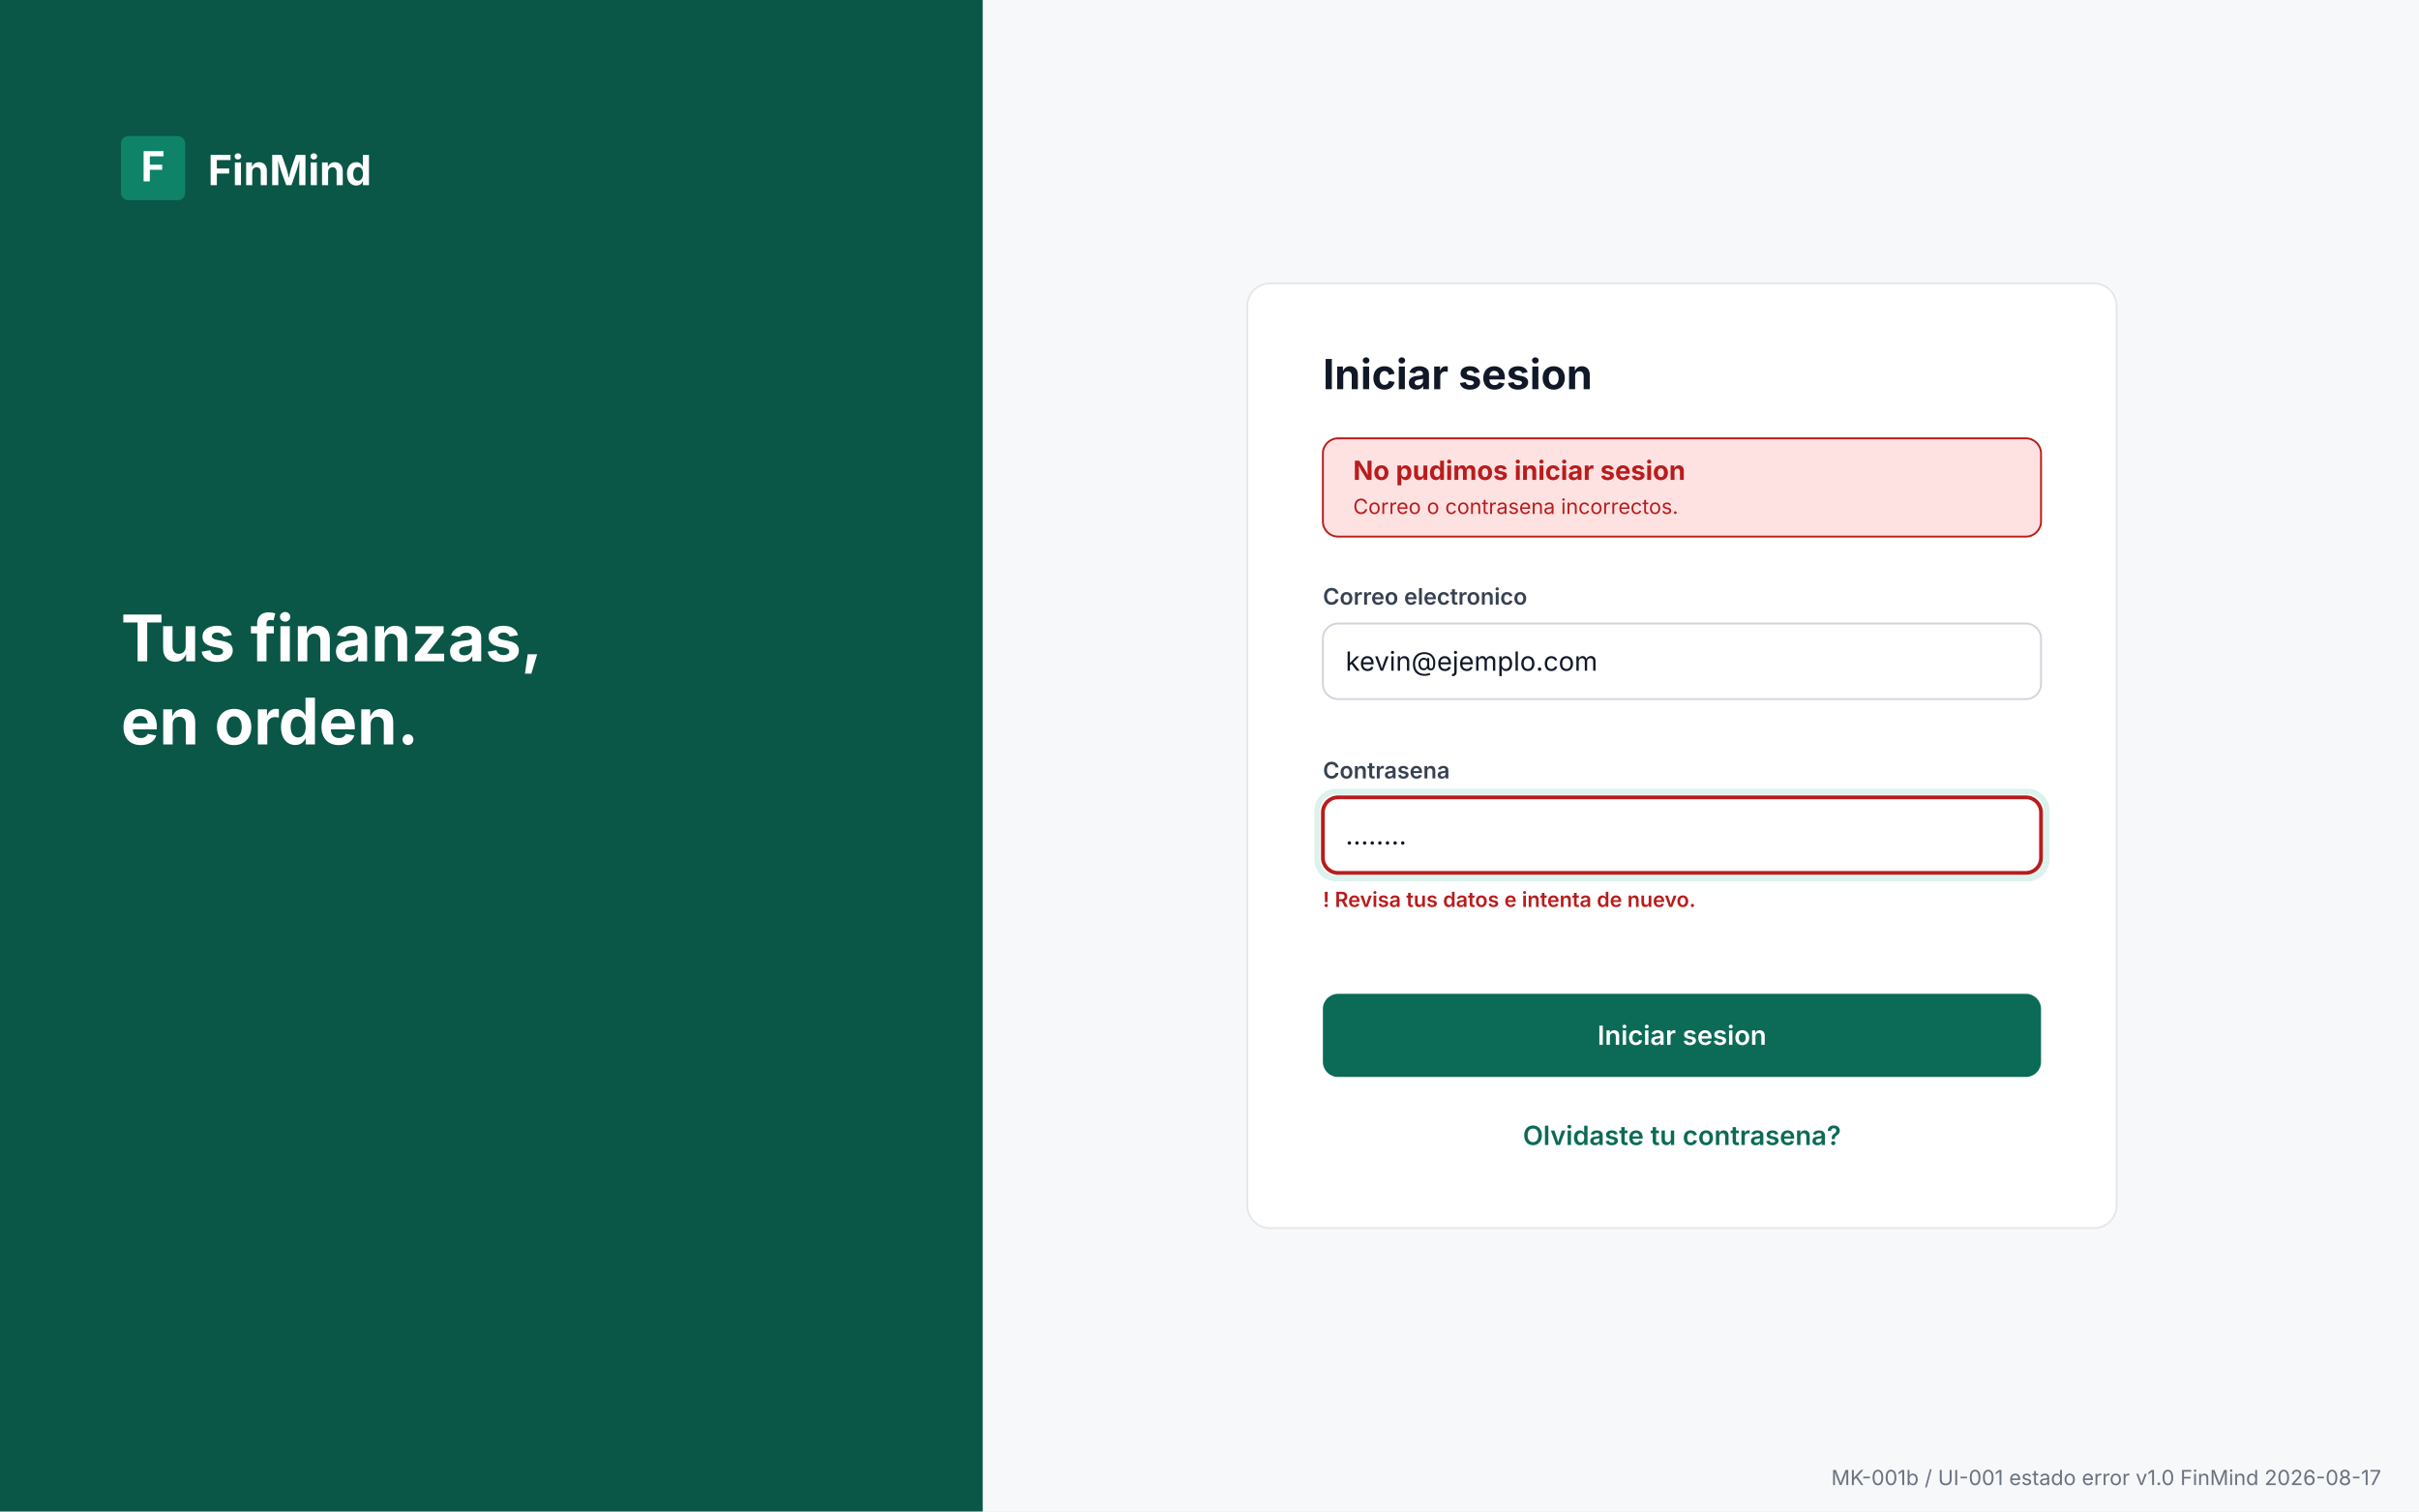
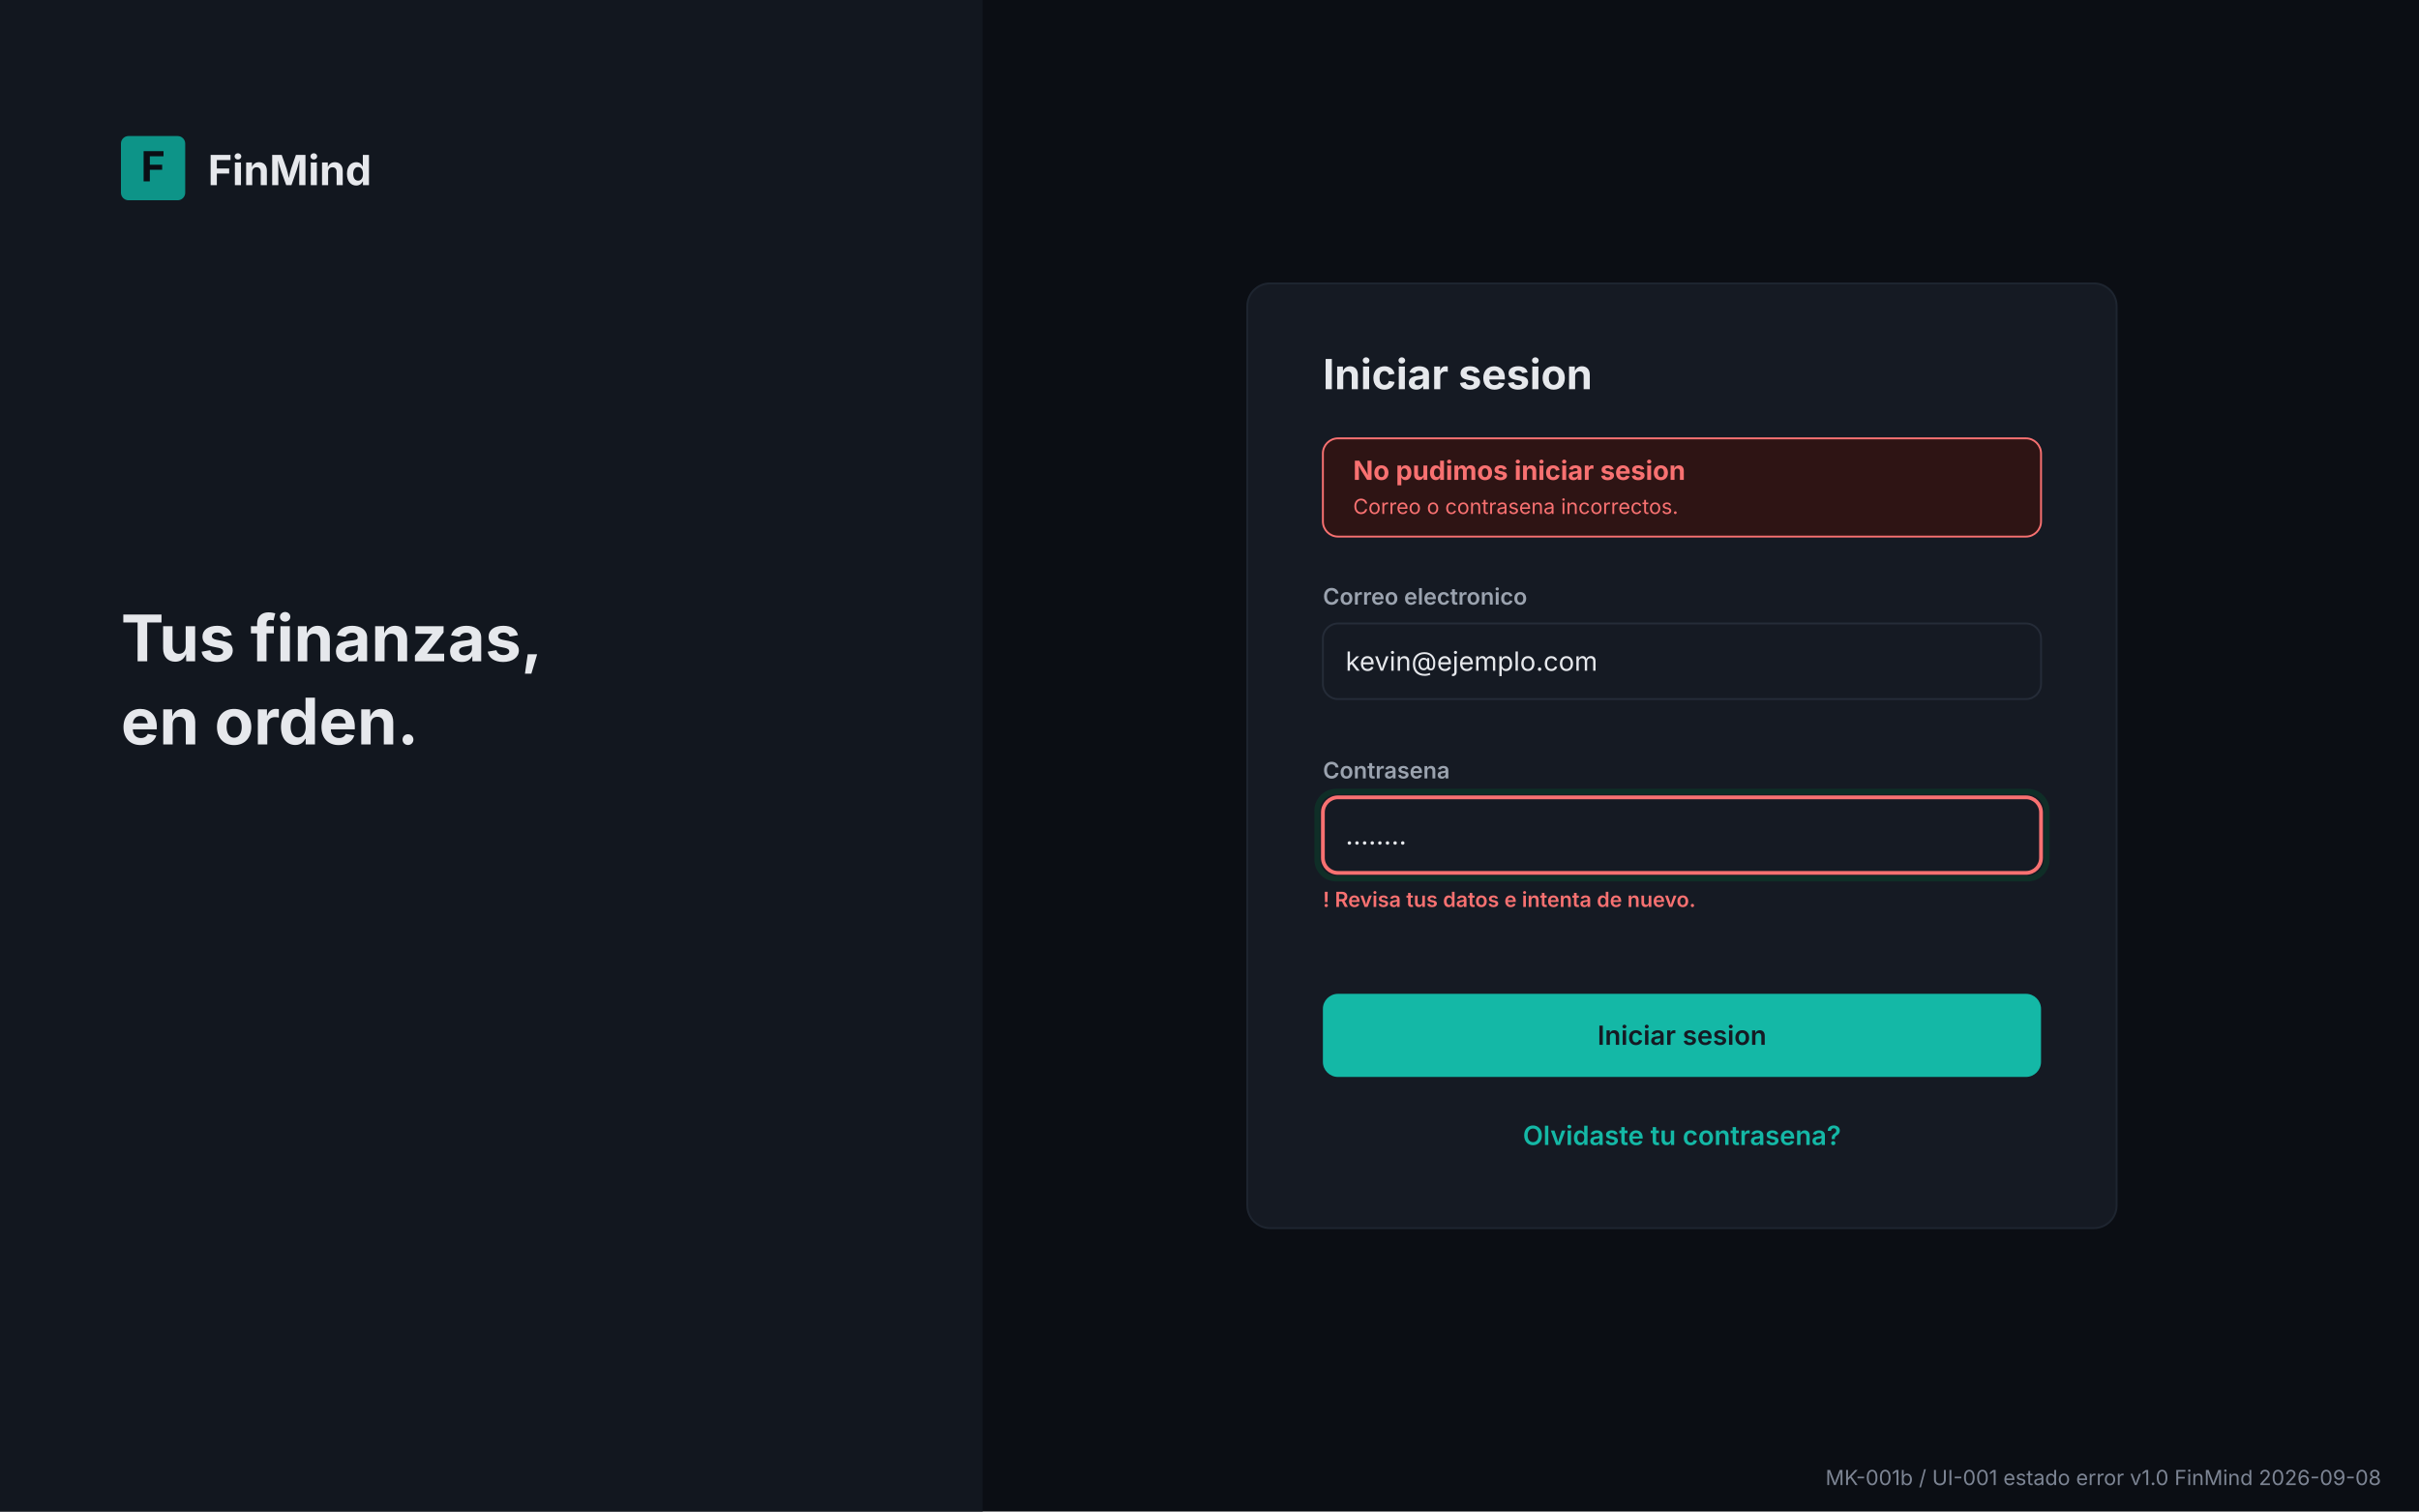
<svg xmlns="http://www.w3.org/2000/svg" viewBox="0 0 1280 800" width="1280" height="800" role="img" aria-labelledby="t d">
-   <rect x="0" y="0" width="1280" height="800" rx="0" fill="#F7F8FA" />
-   <rect x="0" y="0" width="520" height="800" rx="0" fill="#0A5647" />
-   <rect x="64" y="72" width="34" height="34" rx="4" fill="#0E8368" />
-   <text x="81" y="96" font-family="Inter, 'Segoe UI', system-ui, sans-serif" font-size="22" font-weight="700" fill="#FFFFFF" text-anchor="middle">F</text>
-   <text x="110" y="98" font-family="Inter, 'Segoe UI', system-ui, sans-serif" font-size="22" font-weight="700" fill="#FFFFFF" text-anchor="start">FinMind</text>
-   <text x="64" y="350" font-family="Inter, 'Segoe UI', system-ui, sans-serif" font-size="34" font-weight="700" fill="#FFFFFF" text-anchor="start">Tus finanzas,</text>
-   <text x="64" y="394" font-family="Inter, 'Segoe UI', system-ui, sans-serif" font-size="34" font-weight="700" fill="#FFFFFF" text-anchor="start">en orden.</text>
-   <rect x="660" y="150" width="460" height="500" rx="12" fill="#FFFFFF" stroke="#E5E7EB" stroke-width="1" />
-   <text x="700" y="206" font-family="Inter, 'Segoe UI', system-ui, sans-serif" font-size="22" font-weight="700" fill="#111827" text-anchor="start">Iniciar sesion</text>
-   <rect x="700" y="232" width="380" height="52" rx="8" fill="#FEE2E2" stroke="#B91C1C" stroke-width="1" />
-   <text x="716" y="254" font-family="Inter, 'Segoe UI', system-ui, sans-serif" font-size="14" font-weight="700" fill="#B91C1C" text-anchor="start">No pudimos iniciar sesion</text>
-   <text x="716" y="272" font-family="Inter, 'Segoe UI', system-ui, sans-serif" font-size="11" font-weight="400" fill="#B91C1C" text-anchor="start">Correo o contrasena incorrectos.</text>
-   <text x="700" y="320" font-family="Inter, 'Segoe UI', system-ui, sans-serif" font-size="12" font-weight="600" fill="#374151" text-anchor="start">Correo electronico</text>
-   <rect x="700" y="330" width="380" height="40" rx="8" fill="#FFFFFF" stroke="#D1D5DB" stroke-width="1" />
-   <text x="712" y="355" font-family="Inter, 'Segoe UI', system-ui, sans-serif" font-size="14" font-weight="400" fill="#111827" text-anchor="start">kevin@ejemplo.com</text>
-   <text x="700" y="412" font-family="Inter, 'Segoe UI', system-ui, sans-serif" font-size="12" font-weight="600" fill="#374151" text-anchor="start">Contrasena</text>
-   <rect x="700" y="422" width="380" height="40" rx="8" fill="#FFFFFF" stroke="#B91C1C" stroke-width="2" />
-   <rect x="697" y="419" width="386" height="46" rx="10" fill="none" stroke="#DCF2EC" stroke-width="3" />
-   <text x="712" y="447" font-family="Inter, 'Segoe UI', system-ui, sans-serif" font-size="14" font-weight="400" fill="#111827" text-anchor="start">........</text>
-   <text x="700" y="480" font-family="Inter, 'Segoe UI', system-ui, sans-serif" font-size="11" font-weight="600" fill="#B91C1C" text-anchor="start">! Revisa tus datos e intenta de nuevo.</text>
-   <rect x="700" y="526" width="380" height="44" rx="8" fill="#0B6B57" />
-   <text x="890.0" y="553.0" font-family="Inter, 'Segoe UI', system-ui, sans-serif" font-size="14" font-weight="600" fill="#FFFFFF" text-anchor="middle">Iniciar sesion</text>
-   <text x="890" y="606" font-family="Inter, 'Segoe UI', system-ui, sans-serif" font-size="14" font-weight="600" fill="#0B6B57" text-anchor="middle">Olvidaste tu contrasena?</text>
-   <text x="1260" y="786" font-family="Inter, 'Segoe UI', system-ui, sans-serif" font-size="11" font-weight="400" fill="#6B7280" text-anchor="end">MK-001b / UI-001 estado error  v1.0  FinMind  2026-08-17</text>
+   <rect x="0" y="0" width="1280" height="800" rx="0" fill="#0B0E14" />
+   <rect x="0" y="0" width="520" height="800" rx="0" fill="#12171F" />
+   <rect x="64" y="72" width="34" height="34" rx="4" fill="#0D9488" />
+   <text x="81" y="96" font-family="Inter, 'Segoe UI', system-ui, sans-serif" font-size="22" font-weight="700" fill="#0B0E14" text-anchor="middle">F</text>
+   <text x="110" y="98" font-family="Inter, 'Segoe UI', system-ui, sans-serif" font-size="22" font-weight="700" fill="#E6E8EC" text-anchor="start">FinMind</text>
+   <text x="64" y="350" font-family="Inter, 'Segoe UI', system-ui, sans-serif" font-size="34" font-weight="700" fill="#E6E8EC" text-anchor="start">Tus finanzas,</text>
+   <text x="64" y="394" font-family="Inter, 'Segoe UI', system-ui, sans-serif" font-size="34" font-weight="700" fill="#E6E8EC" text-anchor="start">en orden.</text>
+   <rect x="660" y="150" width="460" height="500" rx="12" fill="#151A23" stroke="#1E2530" stroke-width="1" />
+   <text x="700" y="206" font-family="Inter, 'Segoe UI', system-ui, sans-serif" font-size="22" font-weight="700" fill="#E6E8EC" text-anchor="start">Iniciar sesion</text>
+   <rect x="700" y="232" width="380" height="52" rx="8" fill="#2E1414" stroke="#F87171" stroke-width="1" />
+   <text x="716" y="254" font-family="Inter, 'Segoe UI', system-ui, sans-serif" font-size="14" font-weight="700" fill="#F87171" text-anchor="start">No pudimos iniciar sesion</text>
+   <text x="716" y="272" font-family="Inter, 'Segoe UI', system-ui, sans-serif" font-size="11" font-weight="400" fill="#F87171" text-anchor="start">Correo o contrasena incorrectos.</text>
+   <text x="700" y="320" font-family="Inter, 'Segoe UI', system-ui, sans-serif" font-size="12" font-weight="600" fill="#9BA3AF" text-anchor="start">Correo electronico</text>
+   <rect x="700" y="330" width="380" height="40" rx="8" fill="#151A23" stroke="#252C38" stroke-width="1" />
+   <text x="712" y="355" font-family="Inter, 'Segoe UI', system-ui, sans-serif" font-size="14" font-weight="400" fill="#E6E8EC" text-anchor="start">kevin@ejemplo.com</text>
+   <text x="700" y="412" font-family="Inter, 'Segoe UI', system-ui, sans-serif" font-size="12" font-weight="600" fill="#9BA3AF" text-anchor="start">Contrasena</text>
+   <rect x="700" y="422" width="380" height="40" rx="8" fill="#151A23" stroke="#F87171" stroke-width="2" />
+   <rect x="697" y="419" width="386" height="46" rx="10" fill="none" stroke="#0F2E27" stroke-width="3" />
+   <text x="712" y="447" font-family="Inter, 'Segoe UI', system-ui, sans-serif" font-size="14" font-weight="400" fill="#E6E8EC" text-anchor="start">........</text>
+   <text x="700" y="480" font-family="Inter, 'Segoe UI', system-ui, sans-serif" font-size="11" font-weight="600" fill="#F87171" text-anchor="start">! Revisa tus datos e intenta de nuevo.</text>
+   <rect x="700" y="526" width="380" height="44" rx="8" fill="#14B8A6" />
+   <text x="890.0" y="553.0" font-family="Inter, 'Segoe UI', system-ui, sans-serif" font-size="14" font-weight="600" fill="#151A23" text-anchor="middle">Iniciar sesion</text>
+   <text x="890" y="606" font-family="Inter, 'Segoe UI', system-ui, sans-serif" font-size="14" font-weight="600" fill="#14B8A6" text-anchor="middle">Olvidaste tu contrasena?</text>
+   <text x="1260" y="786" font-family="Inter, 'Segoe UI', system-ui, sans-serif" font-size="11" font-weight="400" fill="#7C8493" text-anchor="end">MK-001b / UI-001 estado error  v1.0  FinMind  2026-09-08</text>
</svg>
